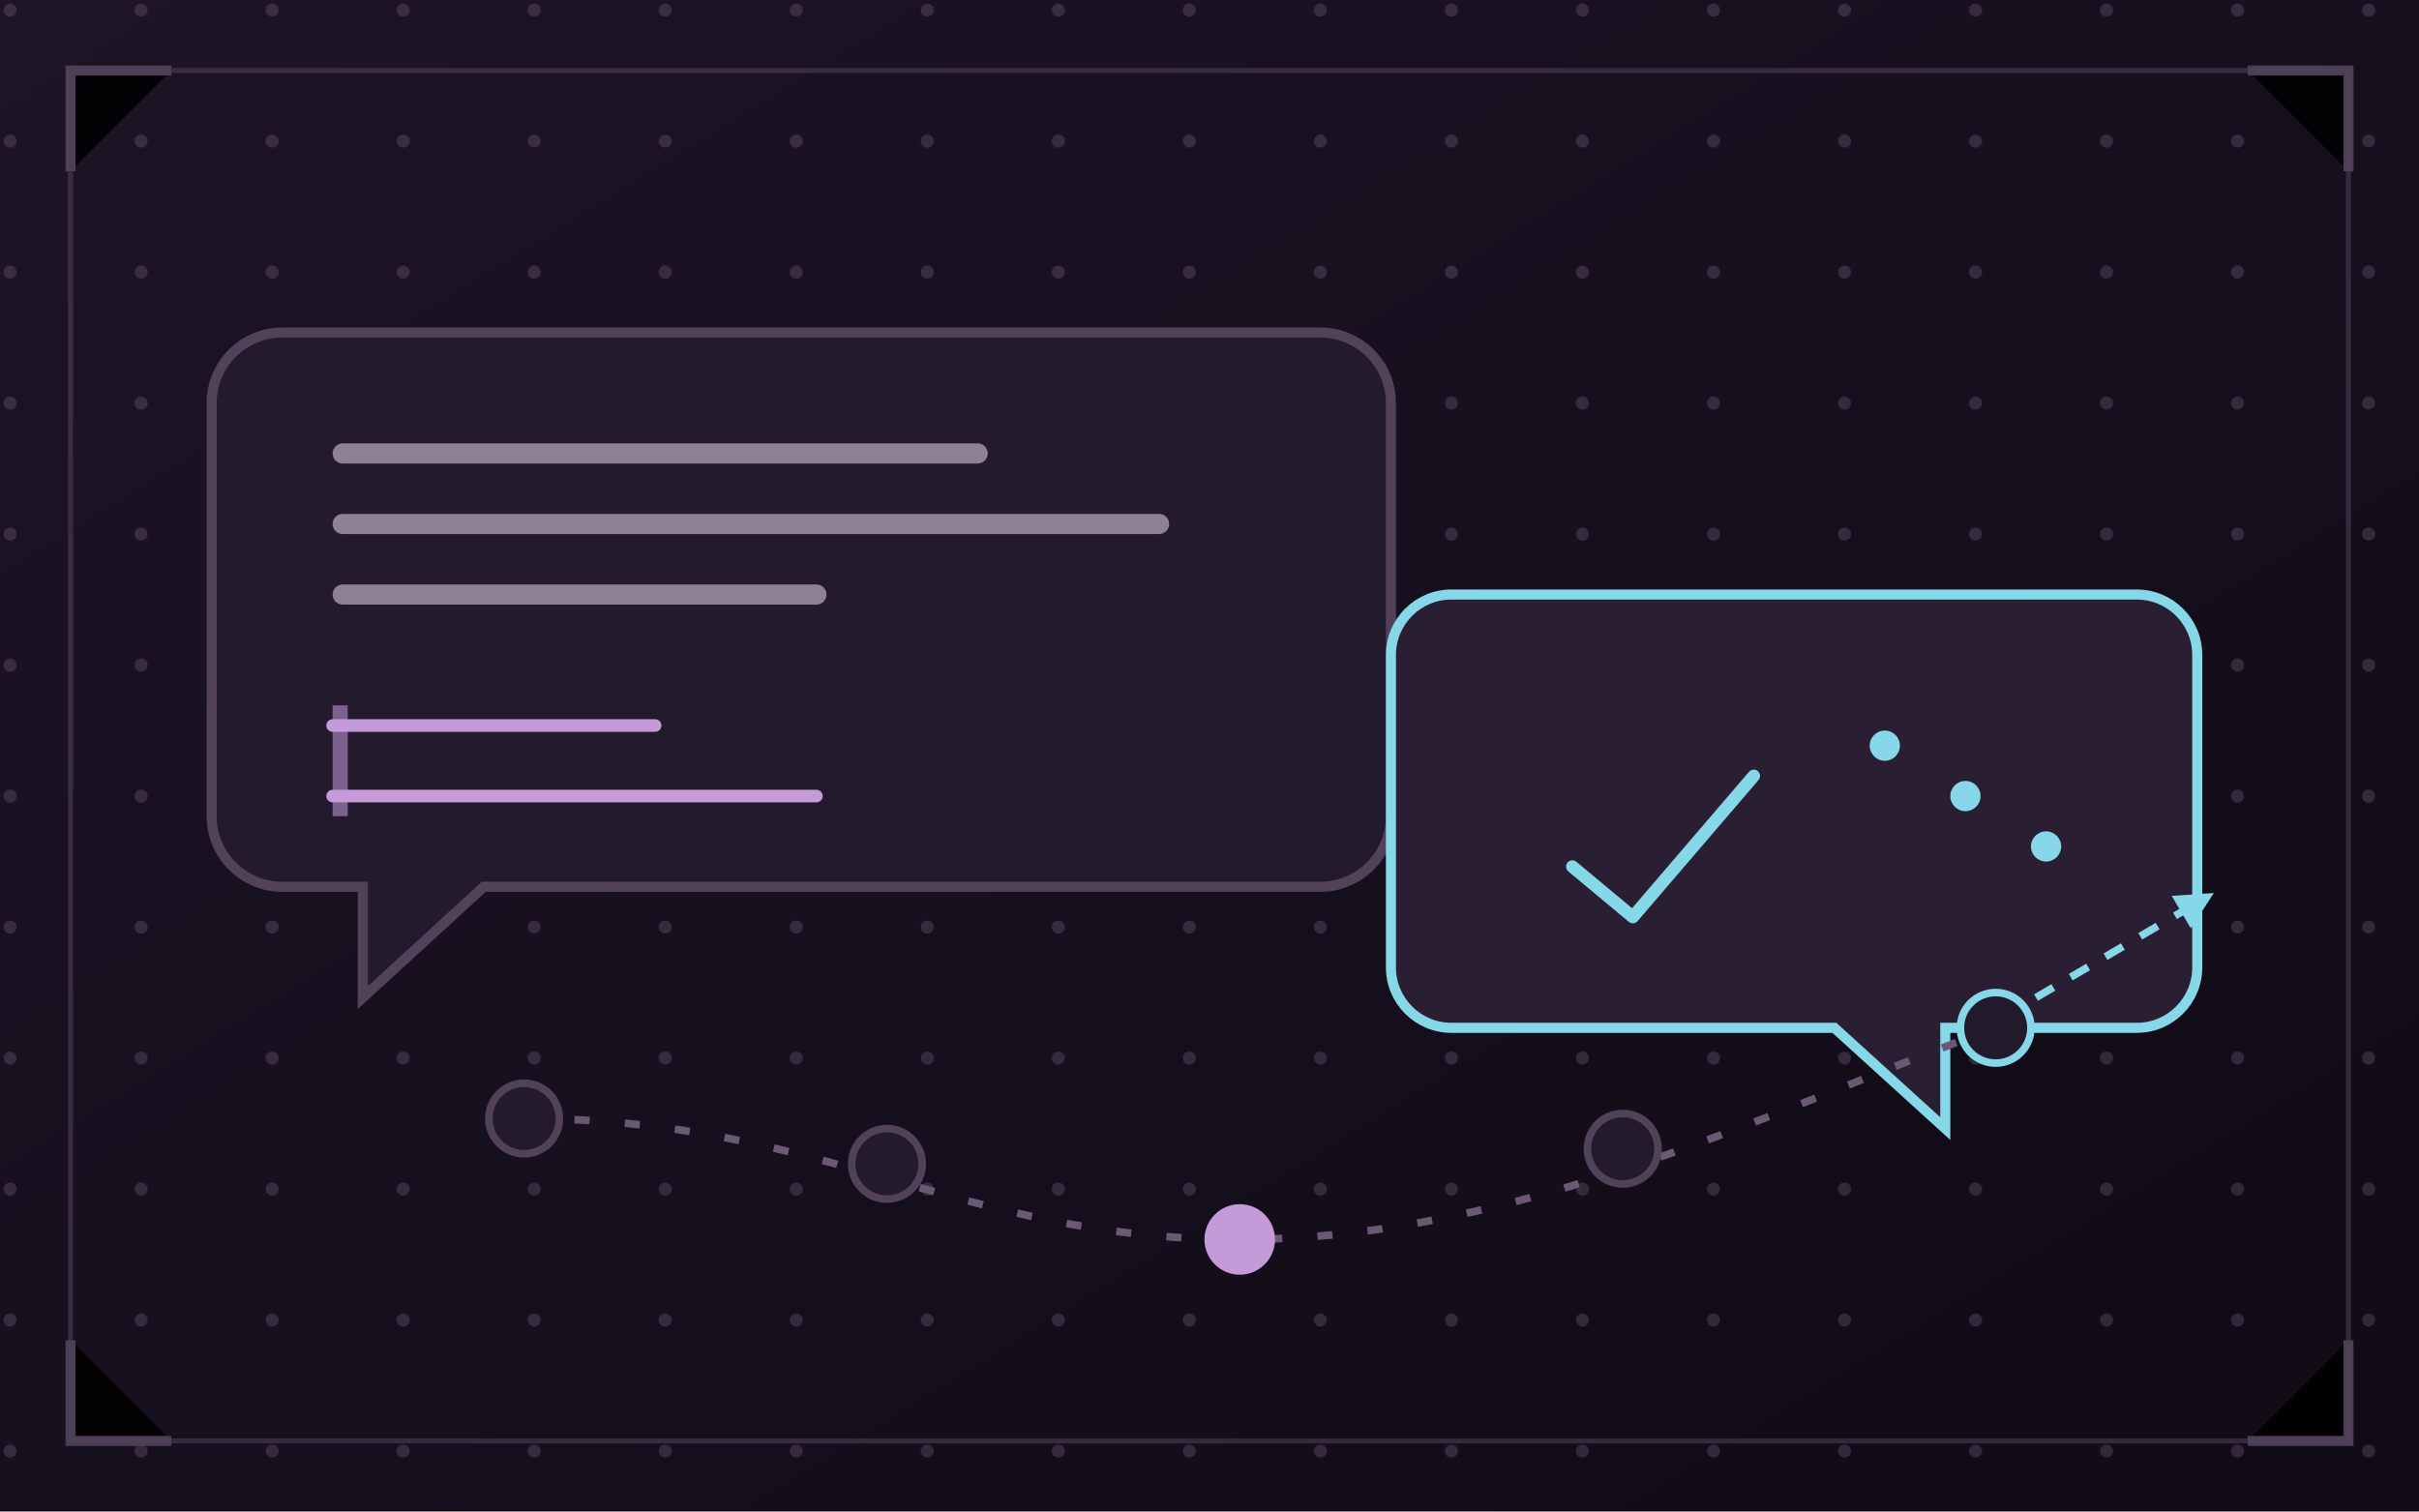
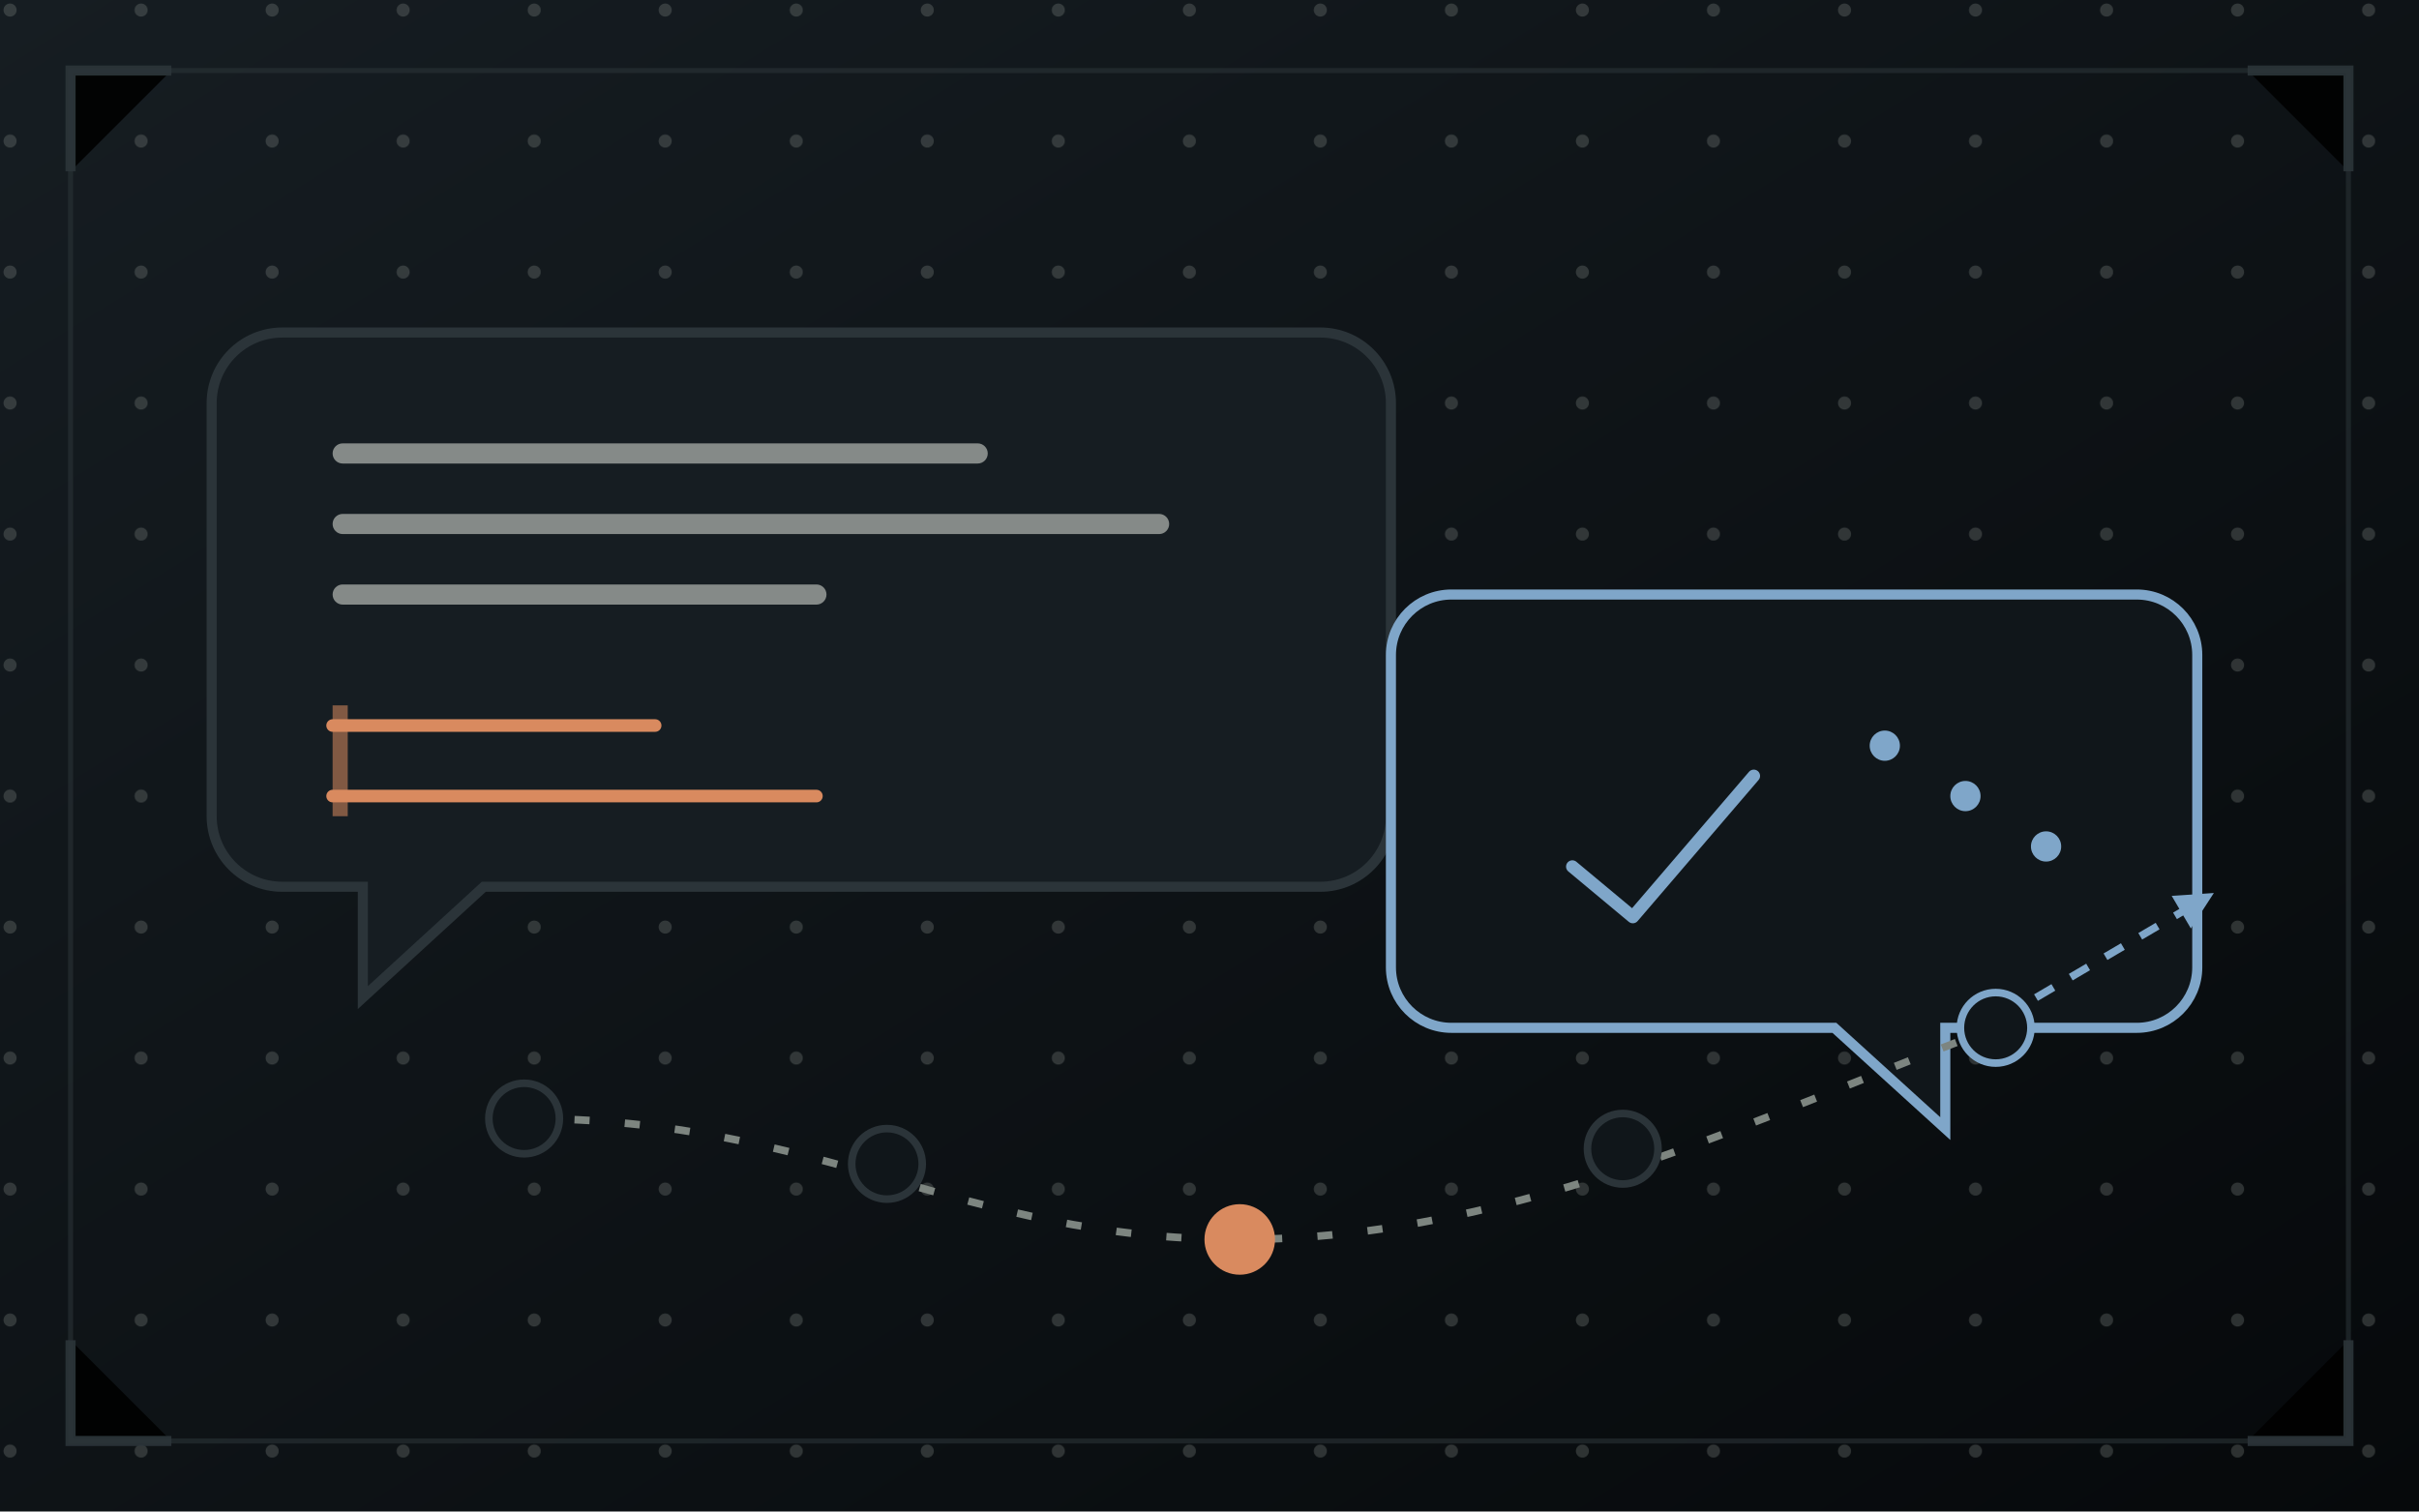
<svg xmlns="http://www.w3.org/2000/svg" viewBox="0 0 480 300" width="480" height="300" role="img" aria-labelledby="title">
  <defs>
    <linearGradient id="bg" x1="0" y1="0" x2="1" y2="1">
-       <stop offset="0" stop-color="#1d1426" />
-       <stop offset="1" stop-color="#100b16" />
+       <stop offset="0" stop-color="#161d22" />
+       <stop offset="1" stop-color="#06090b" />
    </linearGradient>
    <pattern id="dots" width="26" height="26" patternUnits="userSpaceOnUse">
-       <circle cx="2" cy="2" r="1.3" fill="#7a6486" opacity="0.32" />
+       <circle cx="2" cy="2" r="1.3" fill="#7d8580" opacity="0.32" />
    </pattern>
    <marker id="tip" viewBox="0 0 10 10" refX="8" refY="5" markerWidth="5" markerHeight="5" orient="auto">
-       <path d="M0 0 10 5 0 10z" fill="#86d7e8" />
+       <path d="M0 0 10 5 0 10z" fill="#7fa6c9" />
    </marker>
  </defs>
  <rect width="480" height="300" fill="url(#bg)" />
  <rect width="480" height="300" fill="url(#dots)" />
-   <rect x="14" y="14" width="452" height="272" fill="none" stroke="#51425a" stroke-width="1" opacity="0.55" />
-   <g stroke="#51425a" stroke-width="2" opacity="0.9">
+   <rect x="14" y="14" width="452" height="272" fill="none" stroke="#2b3439" stroke-width="1" opacity="0.55" />
+   <g stroke="#2b3439" stroke-width="2" opacity="0.9">
    <path d="M14 34V14h20M446 14h20v20M466 266v20h-20M34 286H14v-20" />
  </g>
  <g>
-     <path d="M56 66h206a14 14 0 0 1 14 14v82a14 14 0 0 1-14 14H96l-24 22v-22H56a14 14 0 0 1-14-14V80a14 14 0 0 1 14-14z" fill="#241a2e" stroke="#51425a" stroke-width="2" />
-     <g fill="#b9acbe" opacity="0.7">
+     <path d="M56 66h206a14 14 0 0 1 14 14v82a14 14 0 0 1-14 14H96l-24 22v-22H56a14 14 0 0 1-14-14V80a14 14 0 0 1 14-14z" fill="#161d22" stroke="#2b3439" stroke-width="2" />
+     <g fill="#b3b8b3" opacity="0.7">
      <rect x="66" y="88" width="130" height="4" rx="2" />
      <rect x="66" y="102" width="166" height="4" rx="2" />
      <rect x="66" y="116" width="98" height="4" rx="2" />
    </g>
-     <g fill="none" stroke="#c59ad8" stroke-width="2.5" stroke-linecap="round">
+     <g fill="none" stroke="#d98a5f" stroke-width="2.5" stroke-linecap="round">
      <path d="M66 144h64" />
      <path d="M66 158h96" />
    </g>
-     <rect x="66" y="140" width="3" height="22" fill="#c59ad8" opacity="0.55" />
+     <rect x="66" y="140" width="3" height="22" fill="#d98a5f" opacity="0.55" />
  </g>
  <g>
-     <path d="M288 118h136a12 12 0 0 1 12 12v62a12 12 0 0 1-12 12h-38v20l-22-20h-76a12 12 0 0 1-12-12v-62a12 12 0 0 1 12-12z" fill="#2a1e33" stroke="#86d7e8" stroke-width="2" />
-     <g fill="none" stroke="#86d7e8" stroke-width="2.5" stroke-linecap="round" stroke-linejoin="round">
+     <path d="M288 118h136a12 12 0 0 1 12 12v62a12 12 0 0 1-12 12h-38v20l-22-20h-76a12 12 0 0 1-12-12v-62a12 12 0 0 1 12-12z" fill="#10161a" stroke="#7fa6c9" stroke-width="2" />
+     <g fill="none" stroke="#7fa6c9" stroke-width="2.5" stroke-linecap="round" stroke-linejoin="round">
      <path d="M312 172l12 10 24-28" />
    </g>
-     <g fill="#86d7e8">
+     <g fill="#7fa6c9">
      <circle cx="374" cy="148" r="3" />
      <circle cx="390" cy="158" r="3" />
      <circle cx="406" cy="168" r="3" />
    </g>
  </g>
-   <g fill="none" stroke="#6b5875" stroke-width="1.5" stroke-dasharray="3 7">
+   <g fill="none" stroke="#7d8580" stroke-width="1.5" stroke-dasharray="3 7">
    <path d="M104 222C164 222 190 246 246 246s106-26 150-42" />
  </g>
  <g>
-     <circle cx="104" cy="222" r="7" fill="#231a2c" stroke="#51425a" stroke-width="1.5" />
-     <circle cx="176" cy="231" r="7" fill="#231a2c" stroke="#51425a" stroke-width="1.5" />
-     <circle cx="246" cy="246" r="7" fill="#c59ad8" />
-     <circle cx="322" cy="228" r="7" fill="#231a2c" stroke="#51425a" stroke-width="1.5" />
-     <circle cx="396" cy="204" r="7" fill="#231a2c" stroke="#86d7e8" stroke-width="1.5" />
+     <circle cx="104" cy="222" r="7" fill="#10161a" stroke="#2b3439" stroke-width="1.5" />
+     <circle cx="176" cy="231" r="7" fill="#10161a" stroke="#2b3439" stroke-width="1.5" />
+     <circle cx="246" cy="246" r="7" fill="#d98a5f" />
+     <circle cx="322" cy="228" r="7" fill="#10161a" stroke="#2b3439" stroke-width="1.5" />
+     <circle cx="396" cy="204" r="7" fill="#10161a" stroke="#7fa6c9" stroke-width="1.5" />
  </g>
-   <line x1="404" y1="198" x2="438" y2="178" stroke="#86d7e8" stroke-width="1.5" stroke-dasharray="4 4" marker-end="url(#tip)" />
+   <line x1="404" y1="198" x2="438" y2="178" stroke="#7fa6c9" stroke-width="1.5" stroke-dasharray="4 4" marker-end="url(#tip)" />
</svg>
